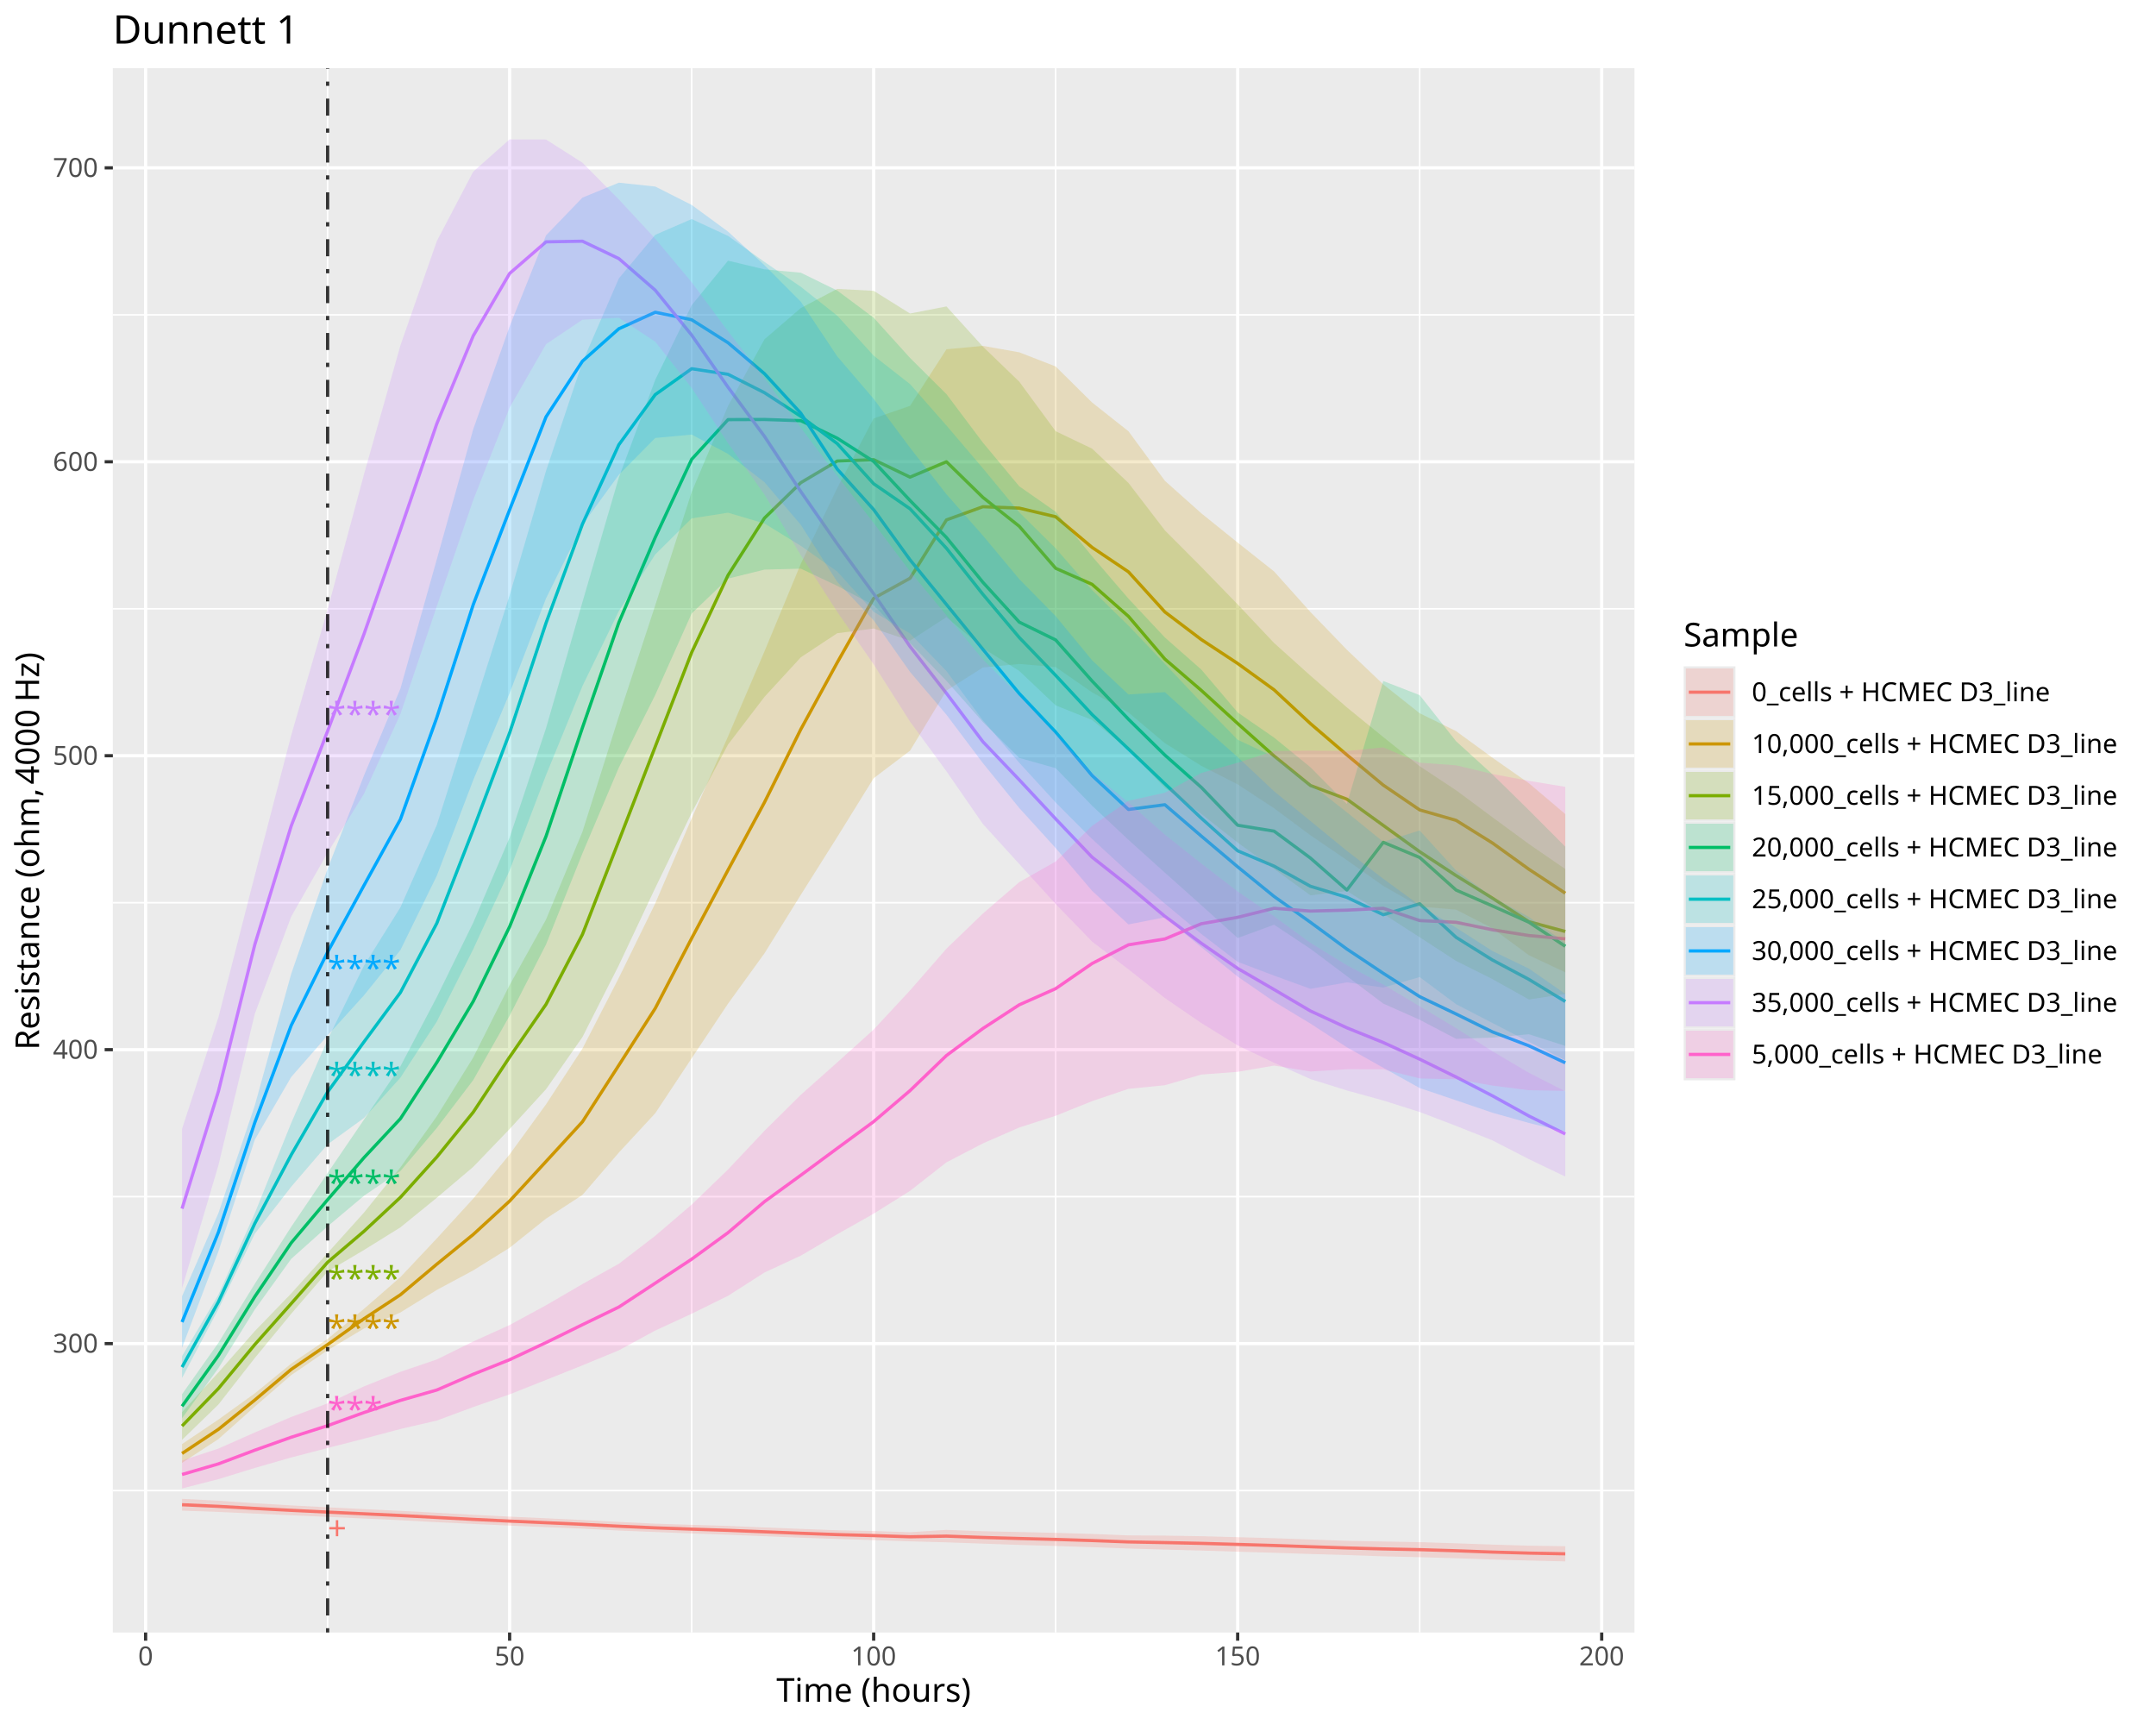
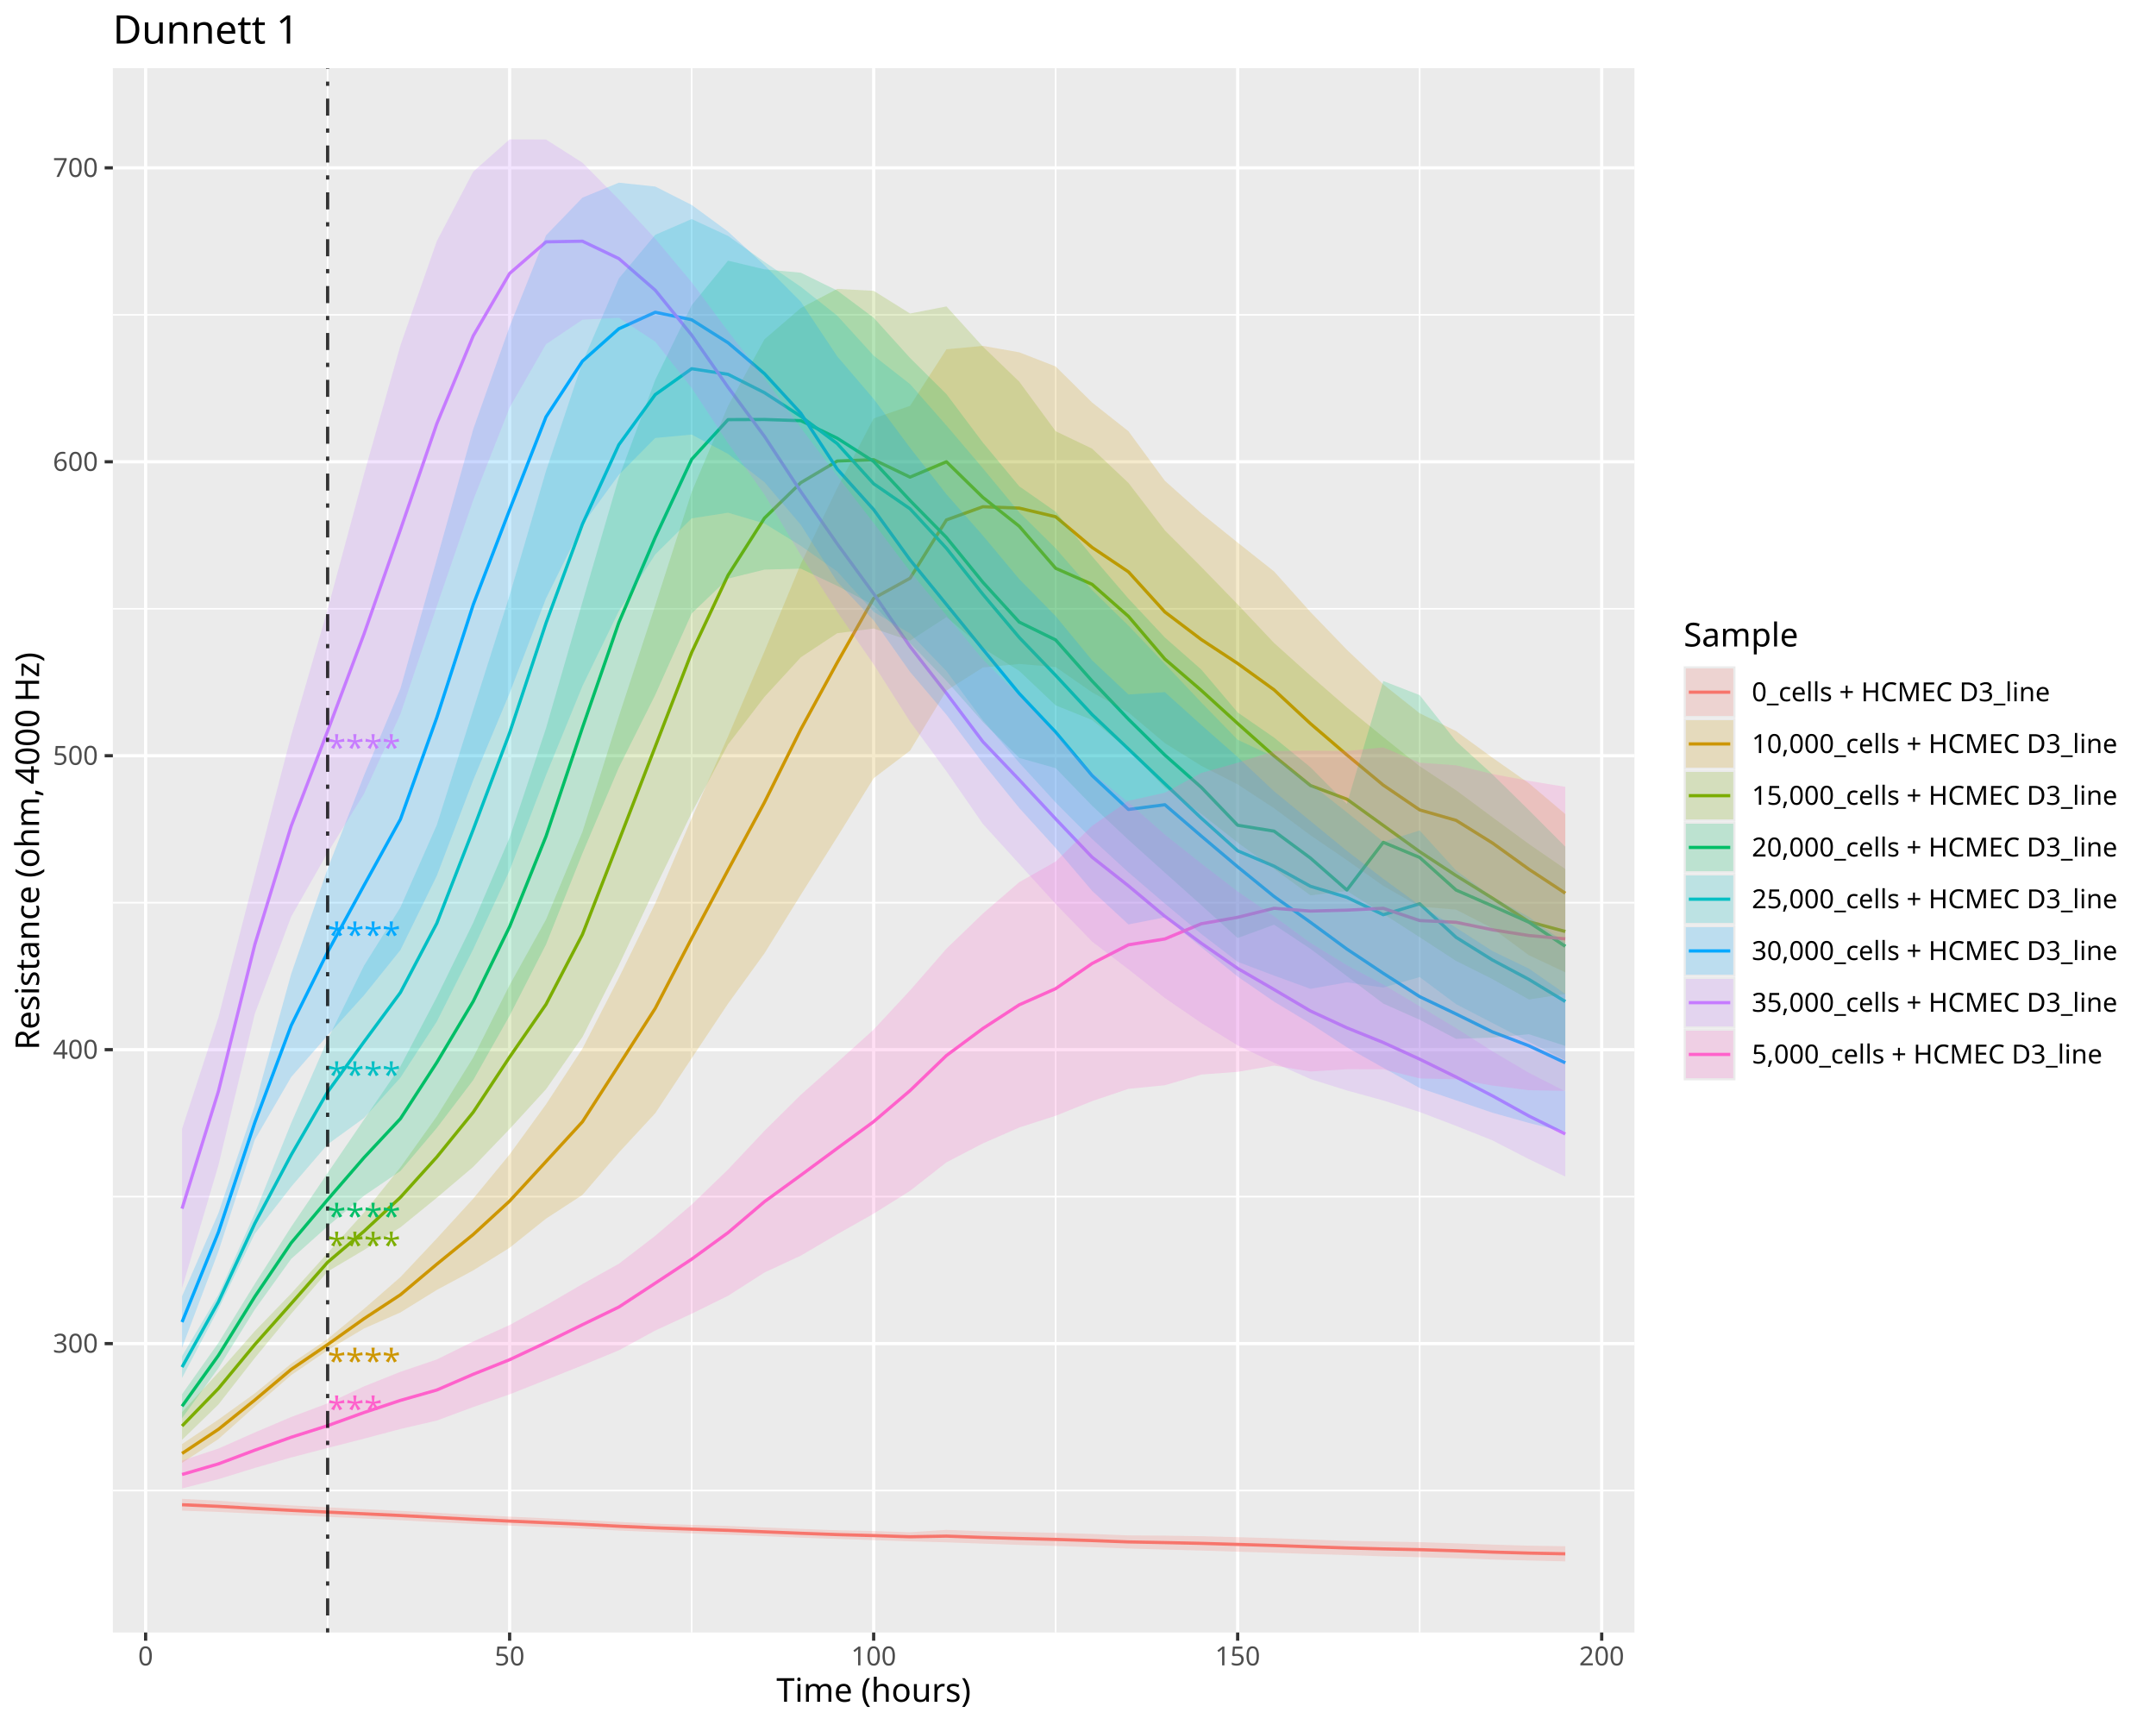
<svg xmlns="http://www.w3.org/2000/svg" class="svglite" data-engine-version="2.0" width="720.00pt" height="576.00pt" viewBox="0 0 720.00 576.00">
  <defs>
    <style type="text/css">
    .svglite line, .svglite polyline, .svglite polygon, .svglite path, .svglite rect, .svglite circle {
      fill: none;
      stroke: #000000;
      stroke-linecap: round;
      stroke-linejoin: round;
      stroke-miterlimit: 10.00;
    }
  </style>
  </defs>
  <rect width="100%" height="100%" style="stroke: none; fill: #FFFFFF;" />
  <defs>
    <clipPath id="cpMC4wMHw3MjAuMDB8MC4wMHw1NzYuMDA=">
      <rect x="0.00" y="0.00" width="720.00" height="576.00" />
    </clipPath>
  </defs>
  <g clip-path="url(#cpMC4wMHw3MjAuMDB8MC4wMHw1NzYuMDA=)">
    <rect x="0.00" y="0.00" width="720.00" height="576.00" style="stroke-width: 1.07; stroke: #FFFFFF; fill: #FFFFFF;" />
  </g>
  <defs>
    <clipPath id="cpMzcuNjl8NTQ1LjgzfDIyLjc4fDU0NS4xMQ==">
      <rect x="37.69" y="22.78" width="508.14" height="522.33" />
    </clipPath>
  </defs>
  <g clip-path="url(#cpMzcuNjl8NTQ1LjgzfDIyLjc4fDU0NS4xMQ==)">
    <rect x="37.69" y="22.78" width="508.14" height="522.33" style="stroke-width: 1.07; stroke: none; fill: #EBEBEB;" />
    <polyline points="37.69,497.72 545.83,497.72 " style="stroke-width: 0.53; stroke: #FFFFFF; stroke-linecap: butt;" />
    <polyline points="37.69,399.57 545.83,399.57 " style="stroke-width: 0.53; stroke: #FFFFFF; stroke-linecap: butt;" />
    <polyline points="37.69,301.42 545.83,301.42 " style="stroke-width: 0.53; stroke: #FFFFFF; stroke-linecap: butt;" />
    <polyline points="37.69,203.28 545.83,203.28 " style="stroke-width: 0.53; stroke: #FFFFFF; stroke-linecap: butt;" />
    <polyline points="37.69,105.13 545.83,105.13 " style="stroke-width: 0.53; stroke: #FFFFFF; stroke-linecap: butt;" />
    <polyline points="109.41,545.11 109.41,22.78 " style="stroke-width: 0.53; stroke: #FFFFFF; stroke-linecap: butt;" />
    <polyline points="230.98,545.11 230.98,22.78 " style="stroke-width: 0.53; stroke: #FFFFFF; stroke-linecap: butt;" />
    <polyline points="352.54,545.11 352.54,22.78 " style="stroke-width: 0.53; stroke: #FFFFFF; stroke-linecap: butt;" />
    <polyline points="474.10,545.11 474.10,22.78 " style="stroke-width: 0.53; stroke: #FFFFFF; stroke-linecap: butt;" />
    <polyline points="37.69,448.65 545.83,448.65 " style="stroke-width: 1.07; stroke: #FFFFFF; stroke-linecap: butt;" />
    <polyline points="37.69,350.50 545.83,350.50 " style="stroke-width: 1.07; stroke: #FFFFFF; stroke-linecap: butt;" />
    <polyline points="37.69,252.35 545.83,252.35 " style="stroke-width: 1.07; stroke: #FFFFFF; stroke-linecap: butt;" />
    <polyline points="37.69,154.20 545.83,154.20 " style="stroke-width: 1.07; stroke: #FFFFFF; stroke-linecap: butt;" />
    <polyline points="37.69,56.05 545.83,56.05 " style="stroke-width: 1.07; stroke: #FFFFFF; stroke-linecap: butt;" />
    <polyline points="48.63,545.11 48.63,22.78 " style="stroke-width: 1.07; stroke: #FFFFFF; stroke-linecap: butt;" />
    <polyline points="170.19,545.11 170.19,22.78 " style="stroke-width: 1.07; stroke: #FFFFFF; stroke-linecap: butt;" />
    <polyline points="291.76,545.11 291.76,22.78 " style="stroke-width: 1.07; stroke: #FFFFFF; stroke-linecap: butt;" />
    <polyline points="413.32,545.11 413.32,22.78 " style="stroke-width: 1.07; stroke: #FFFFFF; stroke-linecap: butt;" />
    <polyline points="534.89,545.11 534.89,22.78 " style="stroke-width: 1.07; stroke: #FFFFFF; stroke-linecap: butt;" />
    <polyline points="60.79,502.45 72.94,502.99 85.10,503.68 97.25,504.32 109.41,504.91 121.57,505.48 133.72,506.05 145.88,506.70 158.04,507.34 170.19,507.92 182.35,508.45 194.51,508.99 206.66,509.63 218.82,510.17 230.98,510.60 243.13,511.00 255.29,511.49 267.44,511.98 279.60,512.42 291.76,512.75 303.91,513.15 316.07,512.93 328.23,513.37 340.38,513.72 352.54,514.03 364.70,514.41 376.85,514.87 389.01,515.09 401.17,515.35 413.32,515.70 425.48,516.06 437.63,516.48 449.79,516.88 461.95,517.20 474.10,517.45 486.26,517.82 498.42,518.26 510.57,518.60 522.73,518.84 " style="stroke-width: 1.07; stroke: #F8766D; stroke-linecap: butt;" />
    <polyline points="60.79,485.33 72.94,477.27 85.10,467.48 97.25,457.25 109.41,448.97 121.57,440.32 133.72,432.34 145.88,422.12 158.04,412.21 170.19,401.05 182.35,387.83 194.51,374.57 206.66,355.70 218.82,336.70 230.98,313.31 243.13,290.51 255.29,267.93 267.44,243.51 279.60,221.23 291.76,199.78 303.91,193.09 316.07,173.61 328.23,169.20 340.38,169.67 352.54,172.55 364.70,182.78 376.85,190.95 389.01,204.34 401.17,213.55 413.32,221.54 425.48,230.34 437.63,241.63 449.79,252.07 461.95,262.17 474.10,270.44 486.26,273.93 498.42,281.50 510.57,290.25 522.73,298.25 " style="stroke-width: 1.07; stroke: #CD9600; stroke-linecap: butt;" />
    <polyline points="60.79,476.16 72.94,463.64 85.10,448.96 97.25,435.29 109.41,421.48 121.57,411.13 133.72,399.81 145.88,386.34 158.04,371.37 170.19,352.96 182.35,335.36 194.51,312.01 206.66,280.77 218.82,249.31 230.98,217.86 243.13,192.08 255.29,173.01 267.44,161.17 279.60,153.95 291.76,153.49 303.91,159.32 316.07,154.19 328.23,166.08 340.38,175.73 352.54,189.76 364.70,195.11 376.85,205.81 389.01,220.07 401.17,230.53 413.32,241.58 425.48,252.43 437.63,262.29 449.79,266.85 461.95,275.62 474.10,284.39 486.26,292.37 498.42,299.92 510.57,307.77 522.73,311.04 " style="stroke-width: 1.07; stroke: #7CAE00; stroke-linecap: butt;" />
    <polyline points="60.79,469.56 72.94,452.60 85.10,432.96 97.25,415.00 109.41,400.59 121.57,386.54 133.72,373.54 145.88,354.77 158.04,334.36 170.19,309.42 182.35,279.24 194.51,242.97 206.66,207.88 218.82,179.43 230.98,153.38 243.13,140.12 255.29,140.07 267.44,140.47 279.60,146.33 291.76,154.09 303.91,167.13 316.07,179.48 328.23,194.43 340.38,207.73 352.54,213.69 364.70,227.40 376.85,240.16 389.01,252.13 401.17,262.91 413.32,275.56 425.48,277.53 437.63,286.52 449.79,297.19 461.95,281.26 474.10,286.31 486.26,297.20 498.42,302.52 510.57,307.94 522.73,315.99 " style="stroke-width: 1.07; stroke: #00BE67; stroke-linecap: butt;" />
    <polyline points="60.79,456.49 72.94,434.71 85.10,408.52 97.25,385.62 109.41,364.61 121.57,347.87 133.72,331.41 145.88,308.28 158.04,276.98 170.19,244.70 182.35,208.02 194.51,175.01 206.66,148.51 218.82,131.77 230.98,123.12 243.13,124.99 255.29,131.12 267.44,139.02 279.60,148.13 291.76,161.53 303.91,169.90 316.07,183.08 328.23,198.44 340.38,212.87 352.54,225.52 364.70,238.59 376.85,250.10 389.01,261.70 401.17,273.20 413.32,284.10 425.48,289.22 437.63,295.94 449.79,299.63 461.95,305.44 474.10,301.78 486.26,312.99 498.42,320.57 510.57,327.03 522.73,334.42 " style="stroke-width: 1.07; stroke: #00BFC4; stroke-linecap: butt;" />
    <polyline points="60.79,441.46 72.94,411.47 85.10,374.82 97.25,342.40 109.41,317.90 121.57,295.62 133.72,273.58 145.88,239.58 158.04,201.89 170.19,170.22 182.35,139.19 194.51,120.60 206.66,109.78 218.82,104.27 230.98,106.77 243.13,114.45 255.29,124.77 267.44,137.99 279.60,156.65 291.76,170.16 303.91,186.94 316.07,201.85 328.23,216.81 340.38,231.58 352.54,244.45 364.70,258.96 376.85,270.29 389.01,268.71 401.17,279.17 413.32,289.44 425.48,299.34 437.63,307.97 449.79,316.90 461.95,325.00 474.10,332.79 486.26,338.59 498.42,344.57 510.57,349.20 522.73,354.89 " style="stroke-width: 1.07; stroke: #00A9FF; stroke-linecap: butt;" />
    <polyline points="60.79,403.58 72.94,364.41 85.10,315.39 97.25,275.80 109.41,244.10 121.57,211.68 133.72,176.89 145.88,141.47 158.04,112.14 170.19,91.31 182.35,80.76 194.51,80.54 206.66,86.35 218.82,96.90 230.98,111.89 243.13,129.30 255.29,145.70 267.44,164.15 279.60,181.61 291.76,198.25 303.91,215.88 316.07,231.50 328.23,247.66 340.38,260.39 352.54,273.44 364.70,286.22 376.85,295.80 389.01,305.97 401.17,314.96 413.32,323.37 425.48,330.42 437.63,337.58 449.79,343.20 461.95,348.11 474.10,353.67 486.26,359.63 498.42,365.92 510.57,372.64 522.73,378.65 " style="stroke-width: 1.07; stroke: #C77CFF; stroke-linecap: butt;" />
    <polyline points="60.79,492.35 72.94,488.81 85.10,484.23 97.25,479.91 109.41,476.05 121.57,471.66 133.72,467.61 145.88,464.14 158.04,458.88 170.19,454.02 182.35,448.30 194.51,442.33 206.66,436.44 218.82,428.47 230.98,420.45 243.13,411.60 255.29,401.25 267.44,392.42 279.60,383.44 291.76,374.52 303.91,364.17 316.07,352.45 328.23,343.43 340.38,335.52 352.54,330.12 364.70,321.73 376.85,315.48 389.01,313.53 401.17,308.45 413.32,306.30 425.48,303.29 437.63,304.22 449.79,303.91 461.95,303.30 474.10,307.39 486.26,307.97 498.42,310.47 510.57,312.39 522.73,313.50 " style="stroke-width: 1.07; stroke: #FF61CC; stroke-linecap: butt;" />
    <polygon points="60.79,500.48 72.94,501.12 85.10,501.95 97.25,502.67 109.41,503.31 121.57,503.91 133.72,504.49 145.88,505.13 158.04,505.81 170.19,506.42 182.35,506.97 194.51,507.55 206.66,508.19 218.82,508.77 230.98,509.16 243.13,509.52 255.29,510.04 267.44,510.51 279.60,510.97 291.76,511.23 303.91,511.63 316.07,510.84 328.23,511.29 340.38,511.56 352.54,511.84 364.70,512.20 376.85,512.68 389.01,512.76 401.17,512.95 413.32,513.28 425.48,513.62 437.63,514.06 449.79,514.50 461.95,514.73 474.10,514.94 486.26,515.33 498.42,515.76 510.57,516.12 522.73,516.30 522.73,521.37 510.57,521.08 498.42,520.75 486.26,520.31 474.10,519.96 461.95,519.68 449.79,519.26 437.63,518.90 425.48,518.49 413.32,518.13 401.17,517.75 389.01,517.43 376.85,517.07 364.70,516.62 352.54,516.22 340.38,515.87 328.23,515.44 316.07,515.01 303.91,514.67 291.76,514.27 279.60,513.87 267.44,513.46 255.29,512.95 243.13,512.47 230.98,512.04 218.82,511.56 206.66,511.07 194.51,510.43 182.35,509.93 170.19,509.42 158.04,508.86 145.88,508.28 133.72,507.62 121.57,507.05 109.41,506.50 97.25,505.97 85.10,505.41 72.94,504.86 60.79,504.42 " style="stroke-width: 0.00; stroke: none; stroke-linecap: butt; fill: #F8766D; fill-opacity: 0.20;" />
    <polyline points="60.79,500.48 72.94,501.12 85.10,501.95 97.25,502.67 109.41,503.31 121.57,503.91 133.72,504.49 145.88,505.13 158.04,505.81 170.19,506.42 182.35,506.97 194.51,507.55 206.66,508.19 218.82,508.77 230.98,509.16 243.13,509.52 255.29,510.04 267.44,510.51 279.60,510.97 291.76,511.23 303.91,511.63 316.07,510.84 328.23,511.29 340.38,511.56 352.54,511.84 364.70,512.20 376.85,512.68 389.01,512.76 401.17,512.95 413.32,513.28 425.48,513.62 437.63,514.06 449.79,514.50 461.95,514.73 474.10,514.94 486.26,515.33 498.42,515.76 510.57,516.12 522.73,516.30 " style="stroke-width: 1.07; stroke: none; stroke-linecap: butt;" />
    <polyline points="522.73,521.37 510.57,521.08 498.42,520.75 486.26,520.31 474.10,519.96 461.95,519.68 449.79,519.26 437.63,518.90 425.48,518.49 413.32,518.13 401.17,517.75 389.01,517.43 376.85,517.07 364.70,516.62 352.54,516.22 340.38,515.87 328.23,515.44 316.07,515.01 303.91,514.67 291.76,514.27 279.60,513.87 267.44,513.46 255.29,512.95 243.13,512.47 230.98,512.04 218.82,511.56 206.66,511.07 194.51,510.43 182.35,509.93 170.19,509.42 158.04,508.86 145.88,508.28 133.72,507.62 121.57,507.05 109.41,506.50 97.25,505.97 85.10,505.41 72.94,504.86 60.79,504.42 " style="stroke-width: 1.07; stroke: none; stroke-linecap: butt;" />
    <polygon points="60.79,482.20 72.94,474.01 85.10,465.26 97.25,455.33 109.41,447.08 121.57,437.03 133.72,426.44 145.88,413.52 158.04,400.23 170.19,385.47 182.35,368.74 194.51,350.14 206.66,326.52 218.82,301.66 230.98,273.25 243.13,245.88 255.29,217.51 267.44,188.24 279.60,162.98 291.76,139.71 303.91,135.52 316.07,116.63 328.23,115.49 340.38,117.64 352.54,122.37 364.70,134.39 376.85,144.00 389.01,160.54 401.17,171.39 413.32,181.18 425.48,190.81 437.63,204.36 449.79,216.96 461.95,228.53 474.10,238.16 486.26,244.13 498.42,253.02 510.57,261.53 522.73,271.82 522.73,324.67 510.57,318.96 498.42,309.98 486.26,303.74 474.10,302.71 461.95,295.81 449.79,287.19 437.63,278.90 425.48,269.87 413.32,261.90 401.17,255.71 389.01,248.14 376.85,237.90 364.70,231.18 352.54,222.73 340.38,221.70 328.23,222.90 316.07,230.59 303.91,250.66 291.76,259.86 279.60,279.49 267.44,298.78 255.29,318.34 243.13,335.14 230.98,353.37 218.82,371.73 206.66,384.87 194.51,399.00 182.35,406.92 170.19,416.64 158.04,424.20 145.88,430.72 133.72,438.24 121.57,443.60 109.41,450.86 97.25,459.17 85.10,469.69 72.94,480.52 60.79,488.47 " style="stroke-width: 0.00; stroke: none; stroke-linecap: butt; fill: #CD9600; fill-opacity: 0.20;" />
    <polyline points="60.79,482.20 72.94,474.01 85.10,465.26 97.25,455.33 109.41,447.08 121.57,437.03 133.72,426.44 145.88,413.52 158.04,400.23 170.19,385.47 182.35,368.74 194.51,350.14 206.66,326.52 218.82,301.66 230.98,273.25 243.13,245.88 255.29,217.51 267.44,188.24 279.60,162.98 291.76,139.71 303.91,135.52 316.07,116.63 328.23,115.49 340.38,117.64 352.54,122.37 364.70,134.39 376.85,144.00 389.01,160.54 401.17,171.39 413.32,181.18 425.48,190.81 437.63,204.36 449.79,216.96 461.95,228.53 474.10,238.16 486.26,244.13 498.42,253.02 510.57,261.53 522.73,271.82 " style="stroke-width: 1.07; stroke: none; stroke-linecap: butt;" />
    <polyline points="522.73,324.67 510.57,318.96 498.42,309.98 486.26,303.74 474.10,302.71 461.95,295.81 449.79,287.19 437.63,278.90 425.48,269.87 413.32,261.90 401.17,255.71 389.01,248.14 376.85,237.90 364.70,231.18 352.54,222.73 340.38,221.70 328.23,222.90 316.07,230.59 303.91,250.66 291.76,259.86 279.60,279.49 267.44,298.78 255.29,318.34 243.13,335.14 230.98,353.37 218.82,371.73 206.66,384.87 194.51,399.00 182.35,406.92 170.19,416.64 158.04,424.20 145.88,430.72 133.72,438.24 121.57,443.60 109.41,450.86 97.25,459.17 85.10,469.69 72.94,480.52 60.79,488.47 " style="stroke-width: 1.07; stroke: none; stroke-linecap: butt;" />
    <polygon points="60.79,471.54 72.94,458.28 85.10,444.47 97.25,431.90 109.41,418.39 121.57,404.88 133.72,389.80 145.88,372.74 158.04,353.10 170.19,328.92 182.35,307.03 194.51,277.73 206.66,239.23 218.82,202.12 230.98,164.30 243.13,135.55 255.29,113.30 267.44,102.85 279.60,96.47 291.76,97.11 303.91,104.69 316.07,102.32 328.23,115.73 340.38,127.44 352.54,143.99 364.70,149.80 376.85,161.25 389.01,177.09 401.17,189.30 413.32,201.81 425.48,214.70 437.63,225.61 449.79,236.20 461.95,246.11 474.10,255.83 486.26,263.87 498.42,272.89 510.57,281.81 522.73,290.18 522.73,331.90 510.57,333.74 498.42,326.95 486.26,320.87 474.10,312.95 461.95,305.14 449.79,297.50 437.63,298.97 425.48,290.15 413.32,281.34 401.17,271.76 389.01,263.05 376.85,250.37 364.70,240.41 352.54,235.53 340.38,224.03 328.23,216.42 316.07,206.07 303.91,213.94 291.76,209.87 279.60,211.44 267.44,219.48 255.29,232.71 243.13,248.61 230.98,271.43 218.82,296.50 206.66,322.30 194.51,346.28 182.35,363.70 170.19,376.99 158.04,389.63 145.88,399.94 133.72,409.83 121.57,417.38 109.41,424.58 97.25,438.69 85.10,453.45 72.94,468.99 60.79,480.79 " style="stroke-width: 0.00; stroke: none; stroke-linecap: butt; fill: #7CAE00; fill-opacity: 0.20;" />
    <polyline points="60.79,471.54 72.94,458.28 85.10,444.47 97.25,431.90 109.41,418.39 121.57,404.88 133.72,389.80 145.88,372.74 158.04,353.10 170.19,328.92 182.35,307.03 194.51,277.73 206.66,239.23 218.82,202.12 230.98,164.30 243.13,135.55 255.29,113.30 267.44,102.85 279.60,96.47 291.76,97.11 303.91,104.69 316.07,102.32 328.23,115.73 340.38,127.44 352.54,143.99 364.70,149.80 376.85,161.25 389.01,177.09 401.17,189.30 413.32,201.81 425.48,214.70 437.63,225.61 449.79,236.20 461.95,246.11 474.10,255.83 486.26,263.87 498.42,272.89 510.57,281.81 522.73,290.18 " style="stroke-width: 1.07; stroke: none; stroke-linecap: butt;" />
    <polyline points="522.73,331.90 510.57,333.74 498.42,326.95 486.26,320.87 474.10,312.95 461.95,305.14 449.79,297.50 437.63,298.97 425.48,290.15 413.32,281.34 401.17,271.76 389.01,263.05 376.85,250.37 364.70,240.41 352.54,235.53 340.38,224.03 328.23,216.42 316.07,206.07 303.91,213.94 291.76,209.87 279.60,211.44 267.44,219.48 255.29,232.71 243.13,248.61 230.98,271.43 218.82,296.50 206.66,322.30 194.51,346.28 182.35,363.70 170.19,376.99 158.04,389.63 145.88,399.94 133.72,409.83 121.57,417.38 109.41,424.58 97.25,438.69 85.10,453.45 72.94,468.99 60.79,480.79 " style="stroke-width: 1.07; stroke: none; stroke-linecap: butt;" />
    <polygon points="60.79,465.55 72.94,448.38 85.10,428.67 97.25,409.64 109.41,391.68 121.57,373.82 133.72,356.06 145.88,332.92 158.04,308.08 170.19,279.69 182.35,243.12 194.51,201.02 206.66,159.45 218.82,126.83 230.98,101.92 243.13,87.04 255.29,89.94 267.44,91.06 279.60,97.02 291.76,106.09 303.91,119.52 316.07,131.60 328.23,147.78 340.38,162.38 352.54,170.87 364.70,185.75 376.85,199.89 389.01,212.86 401.17,223.57 413.32,237.89 425.48,246.29 437.63,256.20 449.79,268.44 461.95,227.40 474.10,232.11 486.26,247.51 498.42,258.58 510.57,270.52 522.73,282.72 522.73,349.25 510.57,345.35 498.42,346.46 486.26,346.89 474.10,340.51 461.95,335.12 449.79,325.95 437.63,316.84 425.48,308.78 413.32,313.23 401.17,302.25 389.01,291.40 376.85,280.44 364.70,269.04 352.54,256.50 340.38,253.08 328.23,241.08 316.07,227.35 303.91,214.73 291.76,202.09 279.60,195.63 267.44,189.88 255.29,190.20 243.13,193.20 230.98,204.84 218.82,232.03 206.66,256.30 194.51,284.93 182.35,315.35 170.19,339.15 158.04,360.64 145.88,376.63 133.72,391.01 121.57,399.27 109.41,409.49 97.25,420.36 85.10,437.26 72.94,456.83 60.79,473.57 " style="stroke-width: 0.00; stroke: none; stroke-linecap: butt; fill: #00BE67; fill-opacity: 0.20;" />
    <polyline points="60.79,465.55 72.94,448.38 85.10,428.67 97.25,409.64 109.41,391.68 121.57,373.82 133.72,356.06 145.88,332.92 158.04,308.08 170.19,279.69 182.35,243.12 194.51,201.02 206.66,159.45 218.82,126.83 230.98,101.92 243.13,87.04 255.29,89.94 267.44,91.06 279.60,97.02 291.76,106.09 303.91,119.52 316.07,131.60 328.23,147.78 340.38,162.38 352.54,170.87 364.70,185.75 376.85,199.89 389.01,212.86 401.17,223.57 413.32,237.89 425.48,246.29 437.63,256.20 449.79,268.44 461.95,227.40 474.10,232.11 486.26,247.51 498.42,258.58 510.57,270.52 522.73,282.72 " style="stroke-width: 1.07; stroke: none; stroke-linecap: butt;" />
    <polyline points="522.73,349.25 510.57,345.35 498.42,346.46 486.26,346.89 474.10,340.51 461.95,335.12 449.79,325.95 437.63,316.84 425.48,308.78 413.32,313.23 401.17,302.25 389.01,291.40 376.85,280.44 364.70,269.04 352.54,256.50 340.38,253.08 328.23,241.08 316.07,227.35 303.91,214.73 291.76,202.09 279.60,195.63 267.44,189.88 255.29,190.20 243.13,193.20 230.98,204.84 218.82,232.03 206.66,256.30 194.51,284.93 182.35,315.35 170.19,339.15 158.04,360.64 145.88,376.63 133.72,391.01 121.57,399.27 109.41,409.49 97.25,420.36 85.10,437.26 72.94,456.83 60.79,473.57 " style="stroke-width: 1.07; stroke: none; stroke-linecap: butt;" />
    <polygon points="60.79,452.83 72.94,432.31 85.10,405.09 97.25,374.97 109.41,347.11 121.57,322.43 133.72,302.98 145.88,275.45 158.04,237.03 170.19,198.78 182.35,157.22 194.51,120.94 206.66,92.97 218.82,78.41 230.98,73.15 243.13,78.77 255.29,87.45 267.44,95.77 279.60,105.41 291.76,118.75 303.91,128.26 316.07,142.07 328.23,156.36 340.38,171.06 352.54,183.09 364.70,197.04 376.85,208.90 389.01,221.67 401.17,234.54 413.32,247.02 425.48,252.68 437.63,261.68 449.79,271.23 461.95,281.10 474.10,277.31 486.26,290.66 498.42,299.53 510.57,306.17 522.73,314.80 522.73,354.05 510.57,347.89 498.42,341.61 486.26,335.32 474.10,326.26 461.95,329.77 449.79,328.02 437.63,330.19 425.48,325.77 413.32,321.17 401.17,311.86 389.01,301.73 376.85,291.30 364.70,280.14 352.54,267.96 340.38,254.69 328.23,240.51 316.07,224.09 303.91,211.54 291.76,204.30 279.60,190.84 267.44,182.26 255.29,174.79 243.13,171.20 230.98,173.09 218.82,185.13 206.66,204.06 194.51,229.08 182.35,258.81 170.19,290.63 158.04,316.94 145.88,341.11 133.72,359.85 121.57,373.31 109.41,382.11 97.25,396.27 85.10,411.95 72.94,437.11 60.79,460.15 " style="stroke-width: 0.00; stroke: none; stroke-linecap: butt; fill: #00BFC4; fill-opacity: 0.20;" />
    <polyline points="60.79,452.83 72.94,432.31 85.10,405.09 97.25,374.97 109.41,347.11 121.57,322.43 133.72,302.98 145.88,275.45 158.04,237.03 170.19,198.78 182.35,157.22 194.51,120.94 206.66,92.97 218.82,78.41 230.98,73.15 243.13,78.77 255.29,87.45 267.44,95.77 279.60,105.41 291.76,118.75 303.91,128.26 316.07,142.07 328.23,156.36 340.38,171.06 352.54,183.09 364.70,197.04 376.85,208.90 389.01,221.67 401.17,234.54 413.32,247.02 425.48,252.68 437.63,261.68 449.79,271.23 461.95,281.10 474.10,277.31 486.26,290.66 498.42,299.53 510.57,306.17 522.73,314.80 " style="stroke-width: 1.07; stroke: none; stroke-linecap: butt;" />
    <polyline points="522.73,354.05 510.57,347.89 498.42,341.61 486.26,335.32 474.10,326.26 461.95,329.77 449.79,328.02 437.63,330.19 425.48,325.77 413.32,321.17 401.17,311.86 389.01,301.73 376.85,291.30 364.70,280.14 352.54,267.96 340.38,254.69 328.23,240.51 316.07,224.09 303.91,211.54 291.76,204.30 279.60,190.84 267.44,182.26 255.29,174.79 243.13,171.20 230.98,173.09 218.82,185.13 206.66,204.06 194.51,229.08 182.35,258.81 170.19,290.63 158.04,316.94 145.88,341.11 133.72,359.85 121.57,373.31 109.41,382.11 97.25,396.27 85.10,411.95 72.94,437.11 60.79,460.15 " style="stroke-width: 1.07; stroke: none; stroke-linecap: butt;" />
    <polygon points="60.79,432.86 72.94,405.08 85.10,369.09 97.25,325.17 109.41,290.07 121.57,258.91 133.72,229.94 145.88,186.74 158.04,143.30 170.19,109.01 182.35,78.59 194.51,65.99 206.66,61.00 218.82,62.29 230.98,68.43 243.13,77.34 255.29,88.54 267.44,100.75 279.60,119.00 291.76,133.19 303.91,149.50 316.07,165.04 328.23,178.82 340.38,193.36 352.54,205.73 364.70,220.47 376.85,231.89 389.01,231.12 401.17,242.07 413.32,252.78 425.48,264.21 437.63,274.15 449.79,284.10 461.95,293.44 474.10,302.28 486.26,309.77 498.42,317.58 510.57,323.43 522.73,331.88 522.73,377.91 510.57,374.97 498.42,371.56 486.26,367.41 474.10,363.31 461.95,356.55 449.79,349.70 437.63,341.79 425.48,334.47 413.32,326.09 401.17,316.28 389.01,306.29 376.85,308.68 364.70,297.45 352.54,283.17 340.38,269.80 328.23,254.80 316.07,238.66 303.91,224.37 291.76,207.13 279.60,194.30 267.44,175.23 255.29,161.00 243.13,151.57 230.98,145.11 218.82,146.25 206.66,158.55 194.51,175.22 182.35,199.79 170.19,231.43 158.04,260.47 145.88,292.41 133.72,317.23 121.57,332.33 109.41,345.74 97.25,359.63 85.10,380.55 72.94,417.86 60.79,450.05 " style="stroke-width: 0.00; stroke: none; stroke-linecap: butt; fill: #00A9FF; fill-opacity: 0.20;" />
    <polyline points="60.79,432.86 72.94,405.08 85.10,369.09 97.25,325.17 109.41,290.07 121.57,258.91 133.72,229.94 145.88,186.74 158.04,143.30 170.19,109.01 182.35,78.59 194.51,65.99 206.66,61.00 218.82,62.29 230.98,68.43 243.13,77.34 255.29,88.54 267.44,100.75 279.60,119.00 291.76,133.19 303.91,149.50 316.07,165.04 328.23,178.82 340.38,193.36 352.54,205.73 364.70,220.47 376.85,231.89 389.01,231.12 401.17,242.07 413.32,252.78 425.48,264.21 437.63,274.15 449.79,284.10 461.95,293.44 474.10,302.28 486.26,309.77 498.42,317.58 510.57,323.43 522.73,331.88 " style="stroke-width: 1.07; stroke: none; stroke-linecap: butt;" />
    <polyline points="522.73,377.91 510.57,374.97 498.42,371.56 486.26,367.41 474.10,363.31 461.95,356.55 449.79,349.70 437.63,341.79 425.48,334.47 413.32,326.09 401.17,316.28 389.01,306.29 376.85,308.68 364.70,297.45 352.54,283.17 340.38,269.80 328.23,254.80 316.07,238.66 303.91,224.37 291.76,207.13 279.60,194.30 267.44,175.23 255.29,161.00 243.13,151.57 230.98,145.11 218.82,146.25 206.66,158.55 194.51,175.22 182.35,199.79 170.19,231.43 158.04,260.47 145.88,292.41 133.72,317.23 121.57,332.33 109.41,345.74 97.25,359.63 85.10,380.55 72.94,417.86 60.79,450.05 " style="stroke-width: 1.07; stroke: none; stroke-linecap: butt;" />
    <polygon points="60.79,376.96 72.94,339.69 85.10,292.26 97.25,245.53 109.41,203.47 121.57,158.33 133.72,115.34 145.88,80.51 158.04,57.31 170.19,46.53 182.35,46.59 194.51,54.33 206.66,66.58 218.82,79.70 230.98,94.24 243.13,110.60 255.29,126.26 267.44,142.88 279.60,158.91 291.76,174.65 303.91,190.79 316.07,205.46 328.23,220.19 340.38,232.29 352.54,245.05 364.70,258.04 376.85,267.95 389.01,278.69 401.17,288.32 413.32,297.68 425.48,305.97 437.63,314.84 449.79,322.29 461.95,328.75 474.10,336.02 486.26,343.30 498.42,351.05 510.57,358.22 522.73,364.43 522.73,392.88 510.57,387.05 498.42,380.80 486.26,375.95 474.10,371.31 461.95,367.47 449.79,364.12 437.63,360.31 425.48,354.87 413.32,349.07 401.17,341.59 389.01,333.25 376.85,323.66 364.70,314.39 352.54,301.83 340.38,288.49 328.23,275.13 316.07,257.55 303.91,240.97 291.76,221.85 279.60,204.31 267.44,185.41 255.29,165.14 243.13,148.00 230.98,129.54 218.82,114.09 206.66,106.12 194.51,106.75 182.35,114.93 170.19,136.09 158.04,166.96 145.88,202.42 133.72,238.44 121.57,265.03 109.41,284.74 97.25,306.08 85.10,338.51 72.94,389.12 60.79,430.19 " style="stroke-width: 0.00; stroke: none; stroke-linecap: butt; fill: #C77CFF; fill-opacity: 0.20;" />
    <polyline points="60.79,376.96 72.94,339.69 85.10,292.26 97.25,245.53 109.41,203.47 121.57,158.33 133.72,115.34 145.88,80.51 158.04,57.31 170.19,46.53 182.35,46.59 194.51,54.33 206.66,66.58 218.82,79.70 230.98,94.24 243.13,110.60 255.29,126.26 267.44,142.88 279.60,158.91 291.76,174.65 303.91,190.79 316.07,205.46 328.23,220.19 340.38,232.29 352.54,245.05 364.70,258.04 376.85,267.95 389.01,278.69 401.17,288.32 413.32,297.68 425.48,305.97 437.63,314.84 449.79,322.29 461.95,328.75 474.10,336.02 486.26,343.30 498.42,351.05 510.57,358.22 522.73,364.43 " style="stroke-width: 1.07; stroke: none; stroke-linecap: butt;" />
    <polyline points="522.73,392.88 510.57,387.05 498.42,380.80 486.26,375.95 474.10,371.31 461.95,367.47 449.79,364.12 437.63,360.31 425.48,354.87 413.32,349.07 401.17,341.59 389.01,333.25 376.85,323.66 364.70,314.39 352.54,301.83 340.38,288.49 328.23,275.13 316.07,257.55 303.91,240.97 291.76,221.85 279.60,204.31 267.44,185.41 255.29,165.14 243.13,148.00 230.98,129.54 218.82,114.09 206.66,106.12 194.51,106.75 182.35,114.93 170.19,136.09 158.04,166.96 145.88,202.42 133.72,238.44 121.57,265.03 109.41,284.74 97.25,306.08 85.10,338.51 72.94,389.12 60.79,430.19 " style="stroke-width: 1.07; stroke: none; stroke-linecap: butt;" />
    <polygon points="60.79,487.70 72.94,483.70 85.10,478.31 97.25,473.15 109.41,468.60 121.57,462.93 133.72,458.07 145.88,453.94 158.04,447.94 170.19,442.44 182.35,435.84 194.51,428.76 206.66,421.99 218.82,412.65 230.98,402.24 243.13,390.51 255.29,377.60 267.44,365.57 279.60,354.75 291.76,343.78 303.91,330.71 316.07,316.78 328.23,305.05 340.38,294.56 352.54,287.68 364.70,275.77 376.85,267.39 389.01,264.69 401.17,258.10 413.32,254.69 425.48,250.78 437.63,250.65 449.79,250.78 461.95,249.56 474.10,254.68 486.26,255.55 498.42,258.45 510.57,260.73 522.73,262.74 522.73,364.25 510.57,364.04 498.42,362.49 486.26,360.38 474.10,360.10 461.95,357.04 449.79,357.03 437.63,357.78 425.48,355.81 413.32,357.90 401.17,358.81 389.01,362.37 376.85,363.58 364.70,367.69 352.54,372.57 340.38,376.49 328.23,381.80 316.07,388.12 303.91,397.64 291.76,405.26 279.60,412.13 267.44,419.27 255.29,424.91 243.13,432.69 230.98,438.67 218.82,444.29 206.66,450.89 194.51,455.90 182.35,460.77 170.19,465.59 158.04,469.83 145.88,474.34 133.72,477.16 121.57,480.39 109.41,483.50 97.25,486.67 85.10,490.16 72.94,493.91 60.79,497.00 " style="stroke-width: 0.00; stroke: none; stroke-linecap: butt; fill: #FF61CC; fill-opacity: 0.20;" />
    <polyline points="60.79,487.70 72.94,483.70 85.10,478.31 97.25,473.15 109.41,468.60 121.57,462.93 133.72,458.07 145.88,453.94 158.04,447.94 170.19,442.44 182.35,435.84 194.51,428.76 206.66,421.99 218.82,412.65 230.98,402.24 243.13,390.51 255.29,377.60 267.44,365.57 279.60,354.75 291.76,343.78 303.91,330.71 316.07,316.78 328.23,305.05 340.38,294.56 352.54,287.68 364.70,275.77 376.85,267.39 389.01,264.69 401.17,258.10 413.32,254.69 425.48,250.78 437.63,250.65 449.79,250.78 461.95,249.56 474.10,254.68 486.26,255.55 498.42,258.45 510.57,260.73 522.73,262.74 " style="stroke-width: 1.07; stroke: none; stroke-linecap: butt;" />
    <polyline points="522.73,364.25 510.57,364.04 498.42,362.49 486.26,360.38 474.10,360.10 461.95,357.04 449.79,357.03 437.63,357.78 425.48,355.81 413.32,357.90 401.17,358.81 389.01,362.37 376.85,363.58 364.70,367.69 352.54,372.57 340.38,376.49 328.23,381.80 316.07,388.12 303.91,397.64 291.76,405.26 279.60,412.13 267.44,419.27 255.29,424.91 243.13,432.69 230.98,438.67 218.82,444.29 206.66,450.89 194.51,455.90 182.35,460.77 170.19,465.59 158.04,469.83 145.88,474.34 133.72,477.16 121.57,480.39 109.41,483.50 97.25,486.67 85.10,490.16 72.94,493.91 60.79,497.00 " style="stroke-width: 1.07; stroke: none; stroke-linecap: butt;" />
    <line x1="109.41" y1="545.11" x2="109.41" y2="22.78" style="stroke-width: 1.07; stroke: #000000; stroke-opacity: 0.80; stroke-dasharray: 1.42,4.27,5.69,4.27; stroke-linecap: butt;" />
-     <text x="109.41" y="514.19" style="font-size: 11.04px; fill: #F8766D; font-family: sans;" textLength="12.59px" lengthAdjust="spacingAndGlyphs">  +</text>
-     <text x="109.41" y="447.26" style="font-size: 11.04px; fill: #CD9600; font-family: sans;" textLength="23.33px" lengthAdjust="spacingAndGlyphs">  ****</text>
-     <text x="109.41" y="430.79" style="font-size: 11.04px; fill: #7CAE00; font-family: sans;" textLength="23.33px" lengthAdjust="spacingAndGlyphs">  ****</text>
-     <text x="109.41" y="398.88" style="font-size: 11.04px; fill: #00BE67; font-family: sans;" textLength="23.33px" lengthAdjust="spacingAndGlyphs">  ****</text>
-     <text x="109.41" y="362.90" style="font-size: 11.04px; fill: #00BFC4; font-family: sans;" textLength="23.33px" lengthAdjust="spacingAndGlyphs">  ****</text>
-     <text x="109.41" y="327.21" style="font-size: 11.04px; fill: #00A9FF; font-family: sans;" textLength="23.33px" lengthAdjust="spacingAndGlyphs">  ****</text>
-     <text x="109.41" y="242.40" style="font-size: 11.04px; fill: #C77CFF; font-family: sans;" textLength="23.33px" lengthAdjust="spacingAndGlyphs">  ****</text>
-     <text x="109.41" y="474.50" style="font-size: 11.04px; fill: #FF61CC; font-family: sans;" textLength="19.03px" lengthAdjust="spacingAndGlyphs">  ***</text>
+     <text x="109.41" y="458.39" style="font-size: 11.04px; fill: #CD9600; font-family: sans;" textLength="23.33px" lengthAdjust="spacingAndGlyphs">  ****</text>
+     <text x="109.41" y="419.66" style="font-size: 11.04px; fill: #7CAE00; font-family: sans;" textLength="23.33px" lengthAdjust="spacingAndGlyphs">  ****</text>
+     <text x="109.41" y="410.01" style="font-size: 11.04px; fill: #00BE67; font-family: sans;" textLength="23.33px" lengthAdjust="spacingAndGlyphs">  ****</text>
+     <text x="109.41" y="362.78" style="font-size: 11.04px; fill: #00BFC4; font-family: sans;" textLength="23.33px" lengthAdjust="spacingAndGlyphs">  ****</text>
+     <text x="109.41" y="316.07" style="font-size: 11.04px; fill: #00A9FF; font-family: sans;" textLength="23.33px" lengthAdjust="spacingAndGlyphs">  ****</text>
+     <text x="109.41" y="253.53" style="font-size: 11.04px; fill: #C77CFF; font-family: sans;" textLength="23.33px" lengthAdjust="spacingAndGlyphs">  ****</text>
+     <text x="109.41" y="474.36" style="font-size: 11.04px; fill: #FF61CC; font-family: sans;" textLength="19.03px" lengthAdjust="spacingAndGlyphs">  ***</text>
  </g>
  <g clip-path="url(#cpMC4wMHw3MjAuMDB8MC4wMHw1NzYuMDA=)">
    <text x="32.76" y="451.67" text-anchor="end" style="font-size: 8.80px; fill: #4D4D4D; font-family: sans;" textLength="14.68px" lengthAdjust="spacingAndGlyphs">300</text>
    <text x="32.76" y="353.53" text-anchor="end" style="font-size: 8.80px; fill: #4D4D4D; font-family: sans;" textLength="14.68px" lengthAdjust="spacingAndGlyphs">400</text>
    <text x="32.76" y="255.38" text-anchor="end" style="font-size: 8.80px; fill: #4D4D4D; font-family: sans;" textLength="14.68px" lengthAdjust="spacingAndGlyphs">500</text>
    <text x="32.76" y="157.23" text-anchor="end" style="font-size: 8.80px; fill: #4D4D4D; font-family: sans;" textLength="14.68px" lengthAdjust="spacingAndGlyphs">600</text>
    <text x="32.76" y="59.08" text-anchor="end" style="font-size: 8.80px; fill: #4D4D4D; font-family: sans;" textLength="14.68px" lengthAdjust="spacingAndGlyphs">700</text>
    <polyline points="34.95,448.65 37.69,448.65 " style="stroke-width: 1.07; stroke: #333333; stroke-linecap: butt;" />
    <polyline points="34.95,350.50 37.69,350.50 " style="stroke-width: 1.07; stroke: #333333; stroke-linecap: butt;" />
    <polyline points="34.95,252.35 37.69,252.35 " style="stroke-width: 1.07; stroke: #333333; stroke-linecap: butt;" />
    <polyline points="34.95,154.20 37.69,154.20 " style="stroke-width: 1.07; stroke: #333333; stroke-linecap: butt;" />
    <polyline points="34.95,56.05 37.69,56.05 " style="stroke-width: 1.07; stroke: #333333; stroke-linecap: butt;" />
    <polyline points="48.63,547.85 48.63,545.11 " style="stroke-width: 1.07; stroke: #333333; stroke-linecap: butt;" />
    <polyline points="170.19,547.85 170.19,545.11 " style="stroke-width: 1.07; stroke: #333333; stroke-linecap: butt;" />
    <polyline points="291.76,547.85 291.76,545.11 " style="stroke-width: 1.07; stroke: #333333; stroke-linecap: butt;" />
    <polyline points="413.32,547.85 413.32,545.11 " style="stroke-width: 1.07; stroke: #333333; stroke-linecap: butt;" />
    <polyline points="534.89,547.85 534.89,545.11 " style="stroke-width: 1.07; stroke: #333333; stroke-linecap: butt;" />
    <text x="48.63" y="556.10" text-anchor="middle" style="font-size: 8.80px; fill: #4D4D4D; font-family: sans;" textLength="4.89px" lengthAdjust="spacingAndGlyphs">0</text>
    <text x="170.19" y="556.10" text-anchor="middle" style="font-size: 8.80px; fill: #4D4D4D; font-family: sans;" textLength="9.79px" lengthAdjust="spacingAndGlyphs">50</text>
    <text x="291.76" y="556.10" text-anchor="middle" style="font-size: 8.80px; fill: #4D4D4D; font-family: sans;" textLength="14.68px" lengthAdjust="spacingAndGlyphs">100</text>
    <text x="413.32" y="556.10" text-anchor="middle" style="font-size: 8.80px; fill: #4D4D4D; font-family: sans;" textLength="14.68px" lengthAdjust="spacingAndGlyphs">150</text>
    <text x="534.89" y="556.10" text-anchor="middle" style="font-size: 8.80px; fill: #4D4D4D; font-family: sans;" textLength="14.68px" lengthAdjust="spacingAndGlyphs">200</text>
    <text x="291.76" y="568.24" text-anchor="middle" style="font-size: 11.00px; font-family: sans;" textLength="62.35px" lengthAdjust="spacingAndGlyphs">Time (hours)</text>
    <text transform="translate(13.05,350.60) rotate(-90)" style="font-size: 11.00px; font-family: sans;" textLength="54.43px" lengthAdjust="spacingAndGlyphs">Resistance</text>
    <text transform="translate(13.05,293.12) rotate(-90)" style="font-size: 11.00px; font-family: sans;" textLength="28.12px" lengthAdjust="spacingAndGlyphs">(ohm,</text>
    <text transform="translate(13.05,261.94) rotate(-90)" style="font-size: 11.00px; font-family: sans;" textLength="24.47px" lengthAdjust="spacingAndGlyphs">4000</text>
    <text transform="translate(13.05,234.41) rotate(-90)" style="font-size: 11.00px; font-family: sans;" textLength="17.11px" lengthAdjust="spacingAndGlyphs">Hz)</text>
    <rect x="556.79" y="201.68" width="157.73" height="164.53" style="stroke-width: 1.07; stroke: none; fill: #FFFFFF;" />
    <text x="562.27" y="215.87" style="font-size: 11.00px; font-family: sans;" textLength="37.30px" lengthAdjust="spacingAndGlyphs">Sample</text>
    <rect x="562.27" y="222.49" width="17.28" height="17.28" style="stroke-width: 1.07; stroke: none; fill: #EBEBEB;" />
    <line x1="563.99" y1="231.13" x2="577.82" y2="231.13" style="stroke-width: 1.07; stroke: #F8766D; stroke-linecap: butt;" />
    <rect x="562.97" y="223.20" width="15.86" height="15.86" style="stroke-width: 1.07; stroke: none; stroke-linecap: butt; stroke-linejoin: miter; fill: #F8766D; fill-opacity: 0.20;" />
    <rect x="562.27" y="239.77" width="17.28" height="17.28" style="stroke-width: 1.07; stroke: none; fill: #EBEBEB;" />
    <line x1="563.99" y1="248.41" x2="577.82" y2="248.41" style="stroke-width: 1.07; stroke: #CD9600; stroke-linecap: butt;" />
    <rect x="562.97" y="240.48" width="15.86" height="15.86" style="stroke-width: 1.07; stroke: none; stroke-linecap: butt; stroke-linejoin: miter; fill: #CD9600; fill-opacity: 0.20;" />
    <rect x="562.27" y="257.05" width="17.28" height="17.28" style="stroke-width: 1.07; stroke: none; fill: #EBEBEB;" />
    <line x1="563.99" y1="265.69" x2="577.82" y2="265.69" style="stroke-width: 1.07; stroke: #7CAE00; stroke-linecap: butt;" />
    <rect x="562.97" y="257.76" width="15.86" height="15.86" style="stroke-width: 1.07; stroke: none; stroke-linecap: butt; stroke-linejoin: miter; fill: #7CAE00; fill-opacity: 0.20;" />
    <rect x="562.27" y="274.33" width="17.28" height="17.28" style="stroke-width: 1.07; stroke: none; fill: #EBEBEB;" />
    <line x1="563.99" y1="282.97" x2="577.82" y2="282.97" style="stroke-width: 1.07; stroke: #00BE67; stroke-linecap: butt;" />
    <rect x="562.97" y="275.04" width="15.86" height="15.86" style="stroke-width: 1.07; stroke: none; stroke-linecap: butt; stroke-linejoin: miter; fill: #00BE67; fill-opacity: 0.20;" />
    <rect x="562.27" y="291.61" width="17.28" height="17.28" style="stroke-width: 1.07; stroke: none; fill: #EBEBEB;" />
    <line x1="563.99" y1="300.25" x2="577.82" y2="300.25" style="stroke-width: 1.07; stroke: #00BFC4; stroke-linecap: butt;" />
    <rect x="562.97" y="292.32" width="15.86" height="15.86" style="stroke-width: 1.07; stroke: none; stroke-linecap: butt; stroke-linejoin: miter; fill: #00BFC4; fill-opacity: 0.20;" />
    <rect x="562.27" y="308.89" width="17.28" height="17.28" style="stroke-width: 1.07; stroke: none; fill: #EBEBEB;" />
    <line x1="563.99" y1="317.53" x2="577.82" y2="317.53" style="stroke-width: 1.07; stroke: #00A9FF; stroke-linecap: butt;" />
    <rect x="562.97" y="309.60" width="15.86" height="15.86" style="stroke-width: 1.07; stroke: none; stroke-linecap: butt; stroke-linejoin: miter; fill: #00A9FF; fill-opacity: 0.20;" />
    <rect x="562.27" y="326.17" width="17.28" height="17.28" style="stroke-width: 1.07; stroke: none; fill: #EBEBEB;" />
    <line x1="563.99" y1="334.81" x2="577.82" y2="334.81" style="stroke-width: 1.07; stroke: #C77CFF; stroke-linecap: butt;" />
    <rect x="562.97" y="326.88" width="15.86" height="15.86" style="stroke-width: 1.07; stroke: none; stroke-linecap: butt; stroke-linejoin: miter; fill: #C77CFF; fill-opacity: 0.20;" />
    <rect x="562.27" y="343.45" width="17.28" height="17.28" style="stroke-width: 1.07; stroke: none; fill: #EBEBEB;" />
    <line x1="563.99" y1="352.09" x2="577.82" y2="352.09" style="stroke-width: 1.07; stroke: #FF61CC; stroke-linecap: butt;" />
    <rect x="562.97" y="344.16" width="15.86" height="15.86" style="stroke-width: 1.07; stroke: none; stroke-linecap: butt; stroke-linejoin: miter; fill: #FF61CC; fill-opacity: 0.20;" />
    <text x="585.02" y="234.16" style="font-size: 8.80px; font-family: sans;" textLength="101.99px" lengthAdjust="spacingAndGlyphs">0_cells + HCMEC D3_line</text>
    <text x="585.02" y="251.44" style="font-size: 8.80px; font-family: sans;" textLength="124.02px" lengthAdjust="spacingAndGlyphs">10,000_cells + HCMEC D3_line</text>
    <text x="585.02" y="268.72" style="font-size: 8.80px; font-family: sans;" textLength="124.02px" lengthAdjust="spacingAndGlyphs">15,000_cells + HCMEC D3_line</text>
    <text x="585.02" y="286.00" style="font-size: 8.80px; font-family: sans;" textLength="124.02px" lengthAdjust="spacingAndGlyphs">20,000_cells + HCMEC D3_line</text>
    <text x="585.02" y="303.28" style="font-size: 8.80px; font-family: sans;" textLength="124.02px" lengthAdjust="spacingAndGlyphs">25,000_cells + HCMEC D3_line</text>
    <text x="585.02" y="320.56" style="font-size: 8.80px; font-family: sans;" textLength="124.02px" lengthAdjust="spacingAndGlyphs">30,000_cells + HCMEC D3_line</text>
    <text x="585.02" y="337.84" style="font-size: 8.80px; font-family: sans;" textLength="124.02px" lengthAdjust="spacingAndGlyphs">35,000_cells + HCMEC D3_line</text>
    <text x="585.02" y="355.12" style="font-size: 8.80px; font-family: sans;" textLength="119.12px" lengthAdjust="spacingAndGlyphs">5,000_cells + HCMEC D3_line</text>
    <text x="37.69" y="14.56" style="font-size: 13.20px; font-family: sans;" textLength="57.25px" lengthAdjust="spacingAndGlyphs">Dunnett 1</text>
  </g>
</svg>
